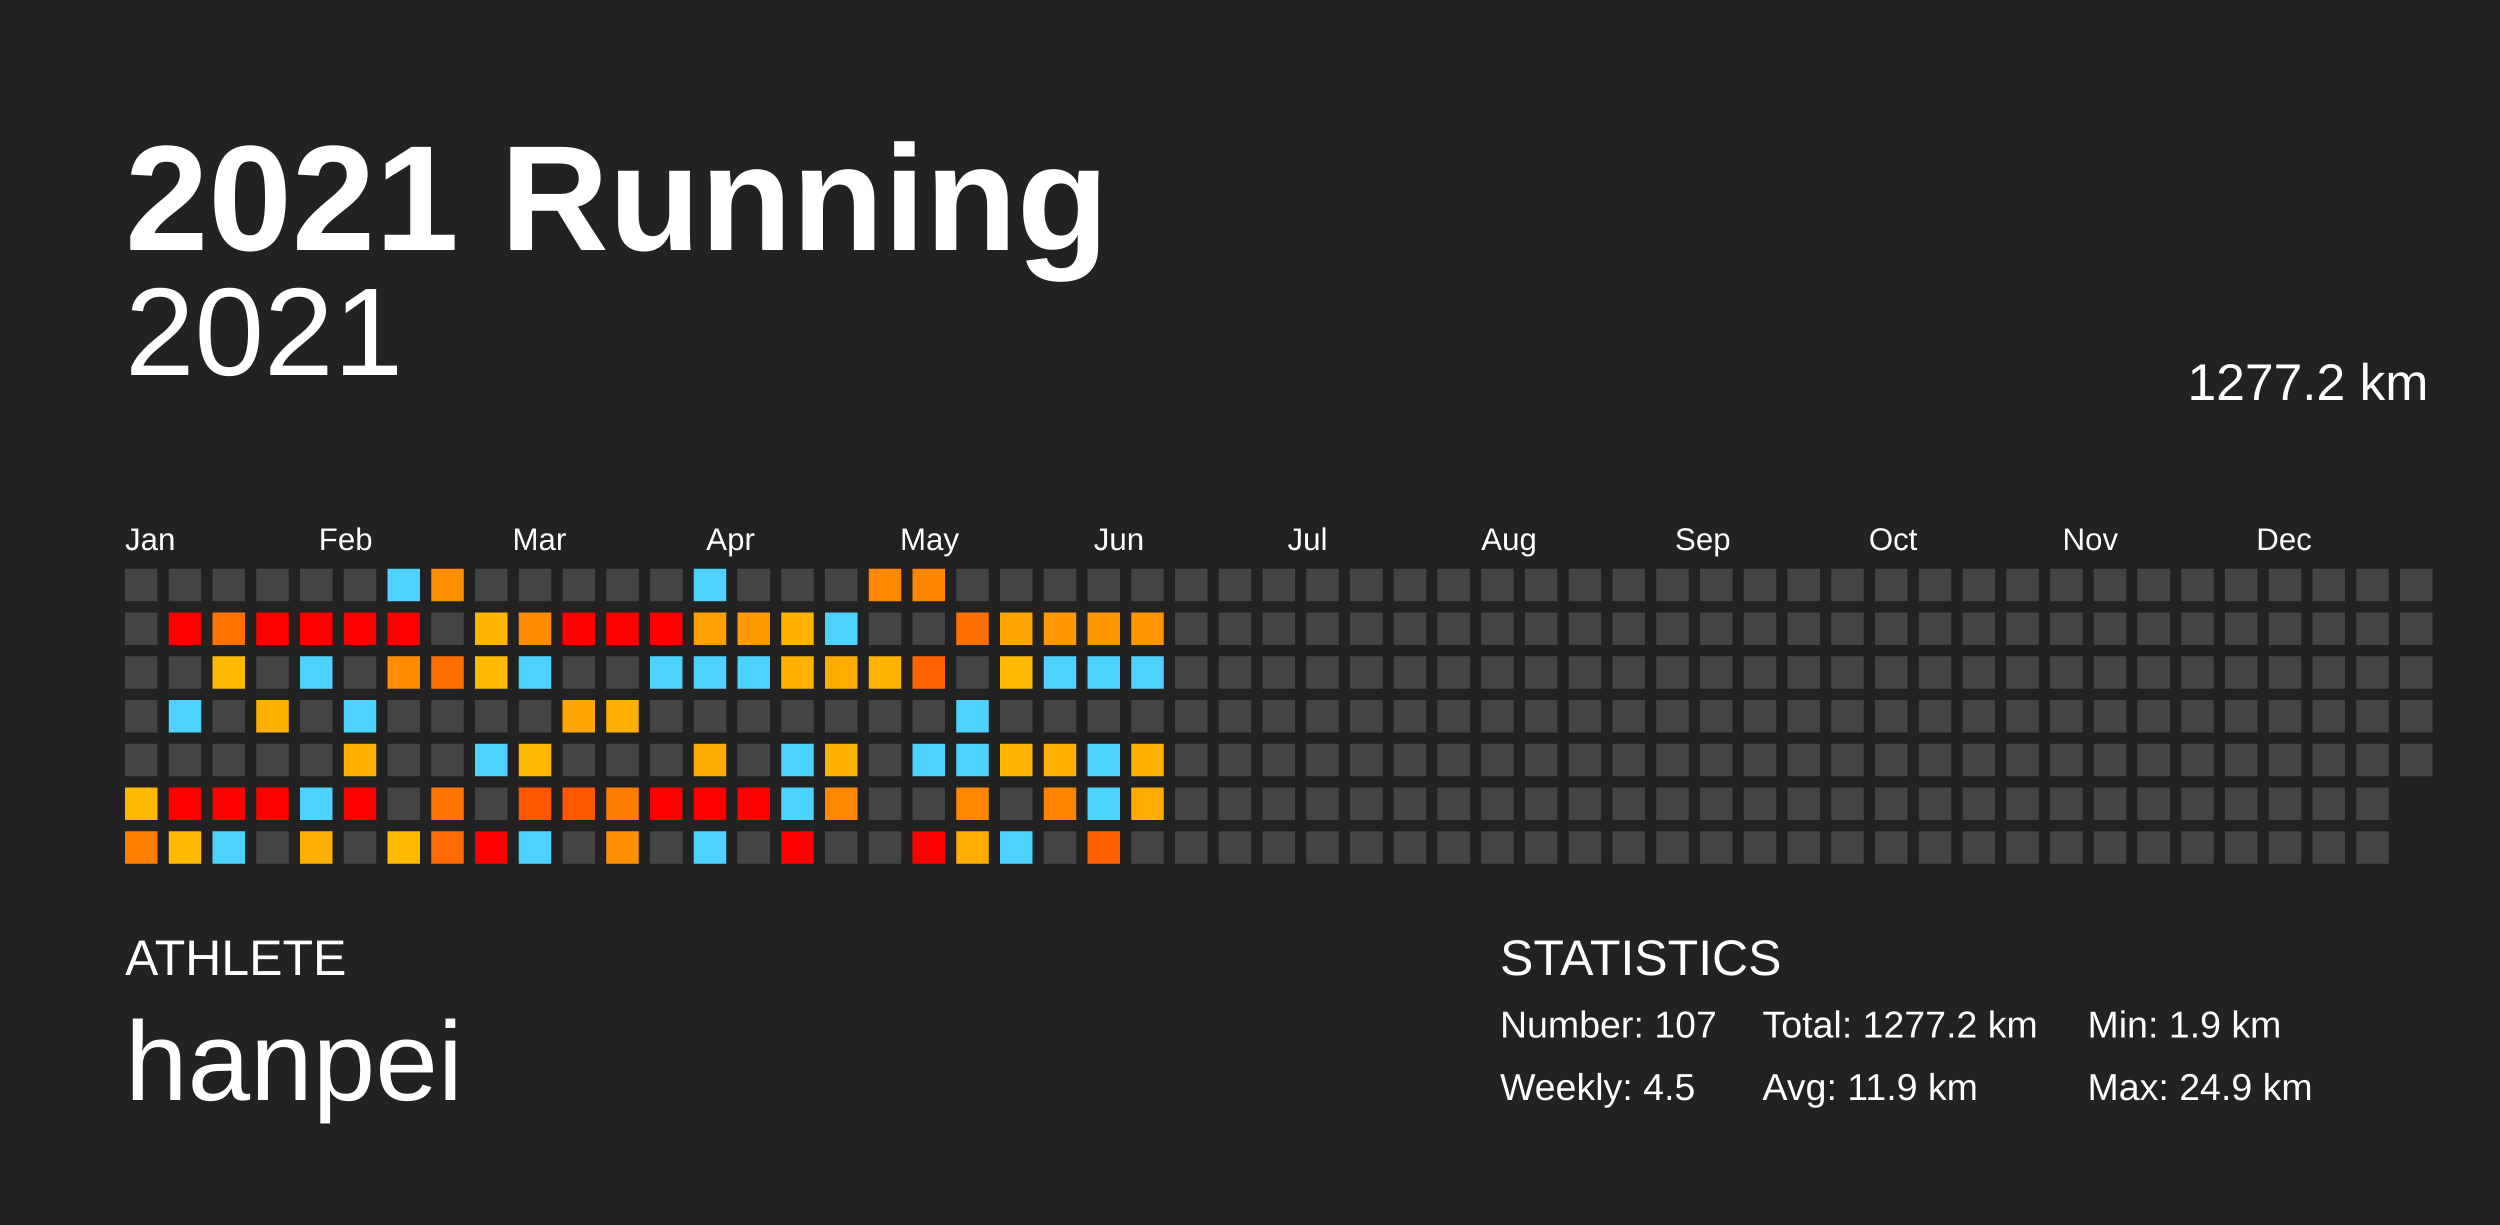
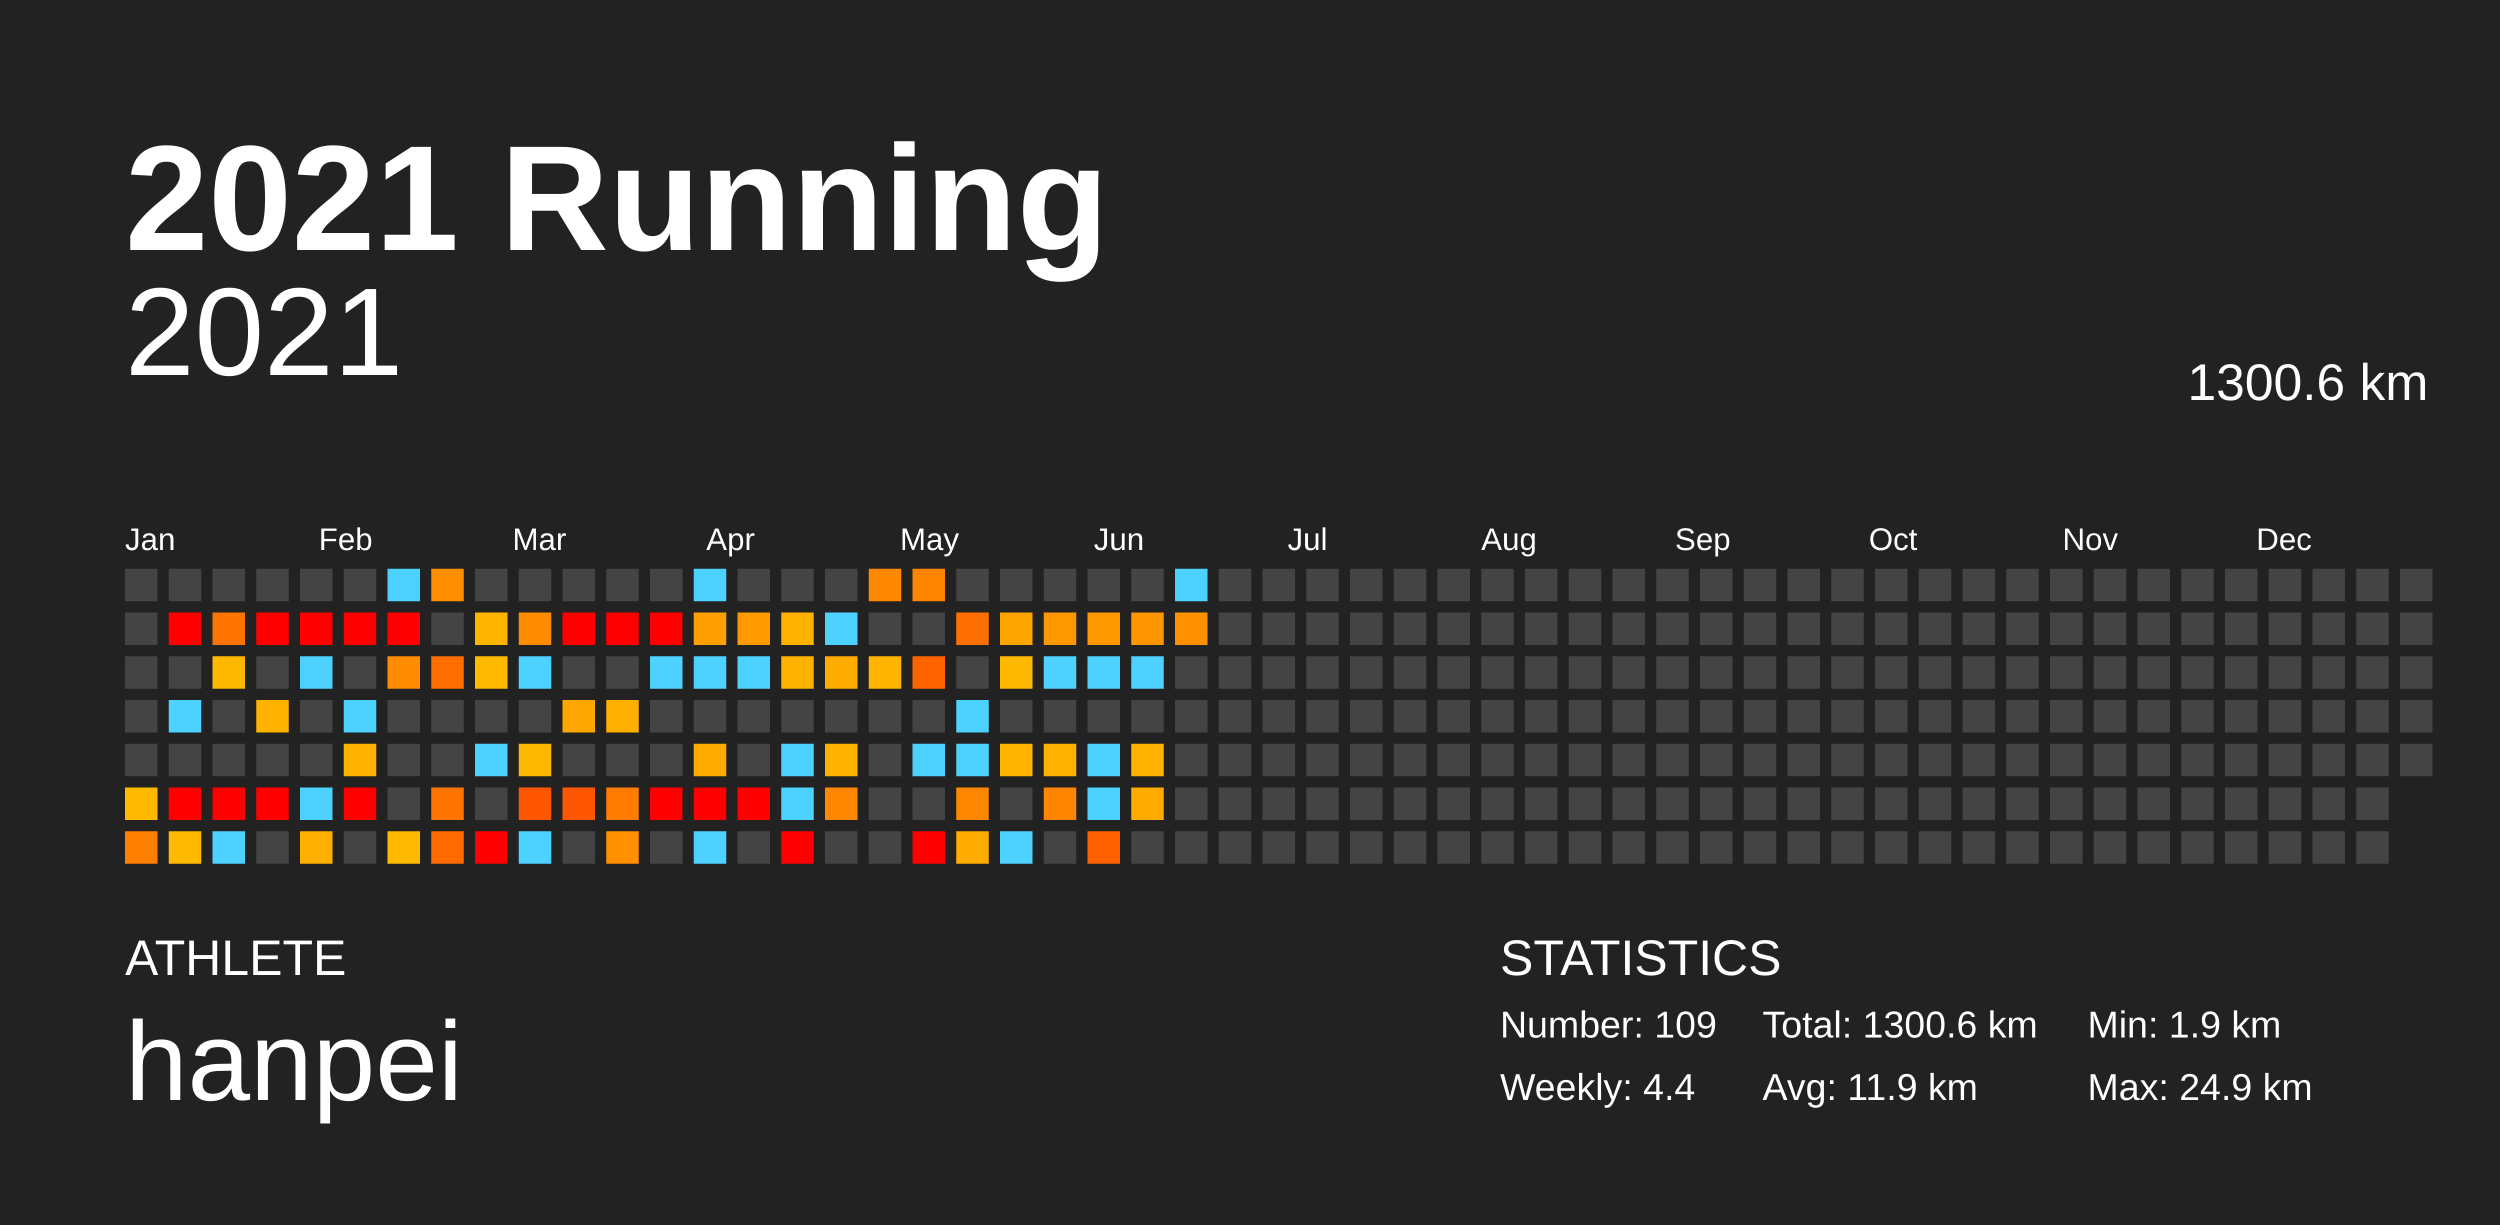
<svg xmlns="http://www.w3.org/2000/svg" baseProfile="full" height="98mm" version="1.1" viewBox="0,0,200,98" width="200mm">
  <defs />
  <rect fill="#222222" height="98" width="200" x="0" y="0" />
  <text fill="#FFFFFF" style="font-size:12px; font-family:Arial; font-weight:bold;" x="10" y="20">2021 Running</text>
  <text fill="#FFFFFF" style="font-size:4px; font-family:Arial" x="10" y="78">ATHLETE</text>
  <text fill="#FFFFFF" style="font-size:9px; font-family:Arial" x="10" y="88">hanpei</text>
  <text fill="#FFFFFF" style="font-size:4px; font-family:Arial" x="120" y="78">STATISTICS</text>
-   <text fill="#FFFFFF" style="font-size:3px; font-family:Arial" x="120" y="83">Number: 107</text>
-   <text fill="#FFFFFF" style="font-size:3px; font-family:Arial" x="120" y="88">Weekly: 4.5</text>
-   <text fill="#FFFFFF" style="font-size:3px; font-family:Arial" x="141" y="83">Total: 1277.2 km</text>
+   <text fill="#FFFFFF" style="font-size:3px; font-family:Arial" x="120" y="83">Number: 109</text>
+   <text fill="#FFFFFF" style="font-size:3px; font-family:Arial" x="120" y="88">Weekly: 4.4</text>
+   <text fill="#FFFFFF" style="font-size:3px; font-family:Arial" x="141" y="83">Total: 1300.6 km</text>
  <text fill="#FFFFFF" style="font-size:3px; font-family:Arial" x="141" y="88">Avg: 11.9 km</text>
  <text fill="#FFFFFF" style="font-size:3px; font-family:Arial" x="167" y="83">Min: 1.9 km</text>
  <text fill="#FFFFFF" style="font-size:3px; font-family:Arial" x="167" y="88">Max: 24.9 km</text>
  <text alignment-baseline="hanging" fill="#FFFFFF" style="font-size:10.0px; font-family:Arial;" x="10" y="30">2021</text>
-   <text alignment-baseline="hanging" fill="#FFFFFF" style="font-size:4.125px; font-family:Arial;" x="175" y="32">1277.2 km</text>
+   <text alignment-baseline="hanging" fill="#FFFFFF" style="font-size:4.125px; font-family:Arial;" x="175" y="32">1300.6 km</text>
  <text fill="#FFFFFF" style="font-size:2.5px; font-family:Arial" x="10.0" y="44">Jan</text>
  <text fill="#FFFFFF" style="font-size:2.5px; font-family:Arial" x="25.5" y="44">Feb</text>
  <text fill="#FFFFFF" style="font-size:2.5px; font-family:Arial" x="41.0" y="44">Mar</text>
  <text fill="#FFFFFF" style="font-size:2.5px; font-family:Arial" x="56.5" y="44">Apr</text>
  <text fill="#FFFFFF" style="font-size:2.5px; font-family:Arial" x="72.0" y="44">May</text>
  <text fill="#FFFFFF" style="font-size:2.5px; font-family:Arial" x="87.5" y="44">Jun</text>
  <text fill="#FFFFFF" style="font-size:2.5px; font-family:Arial" x="103.0" y="44">Jul</text>
  <text fill="#FFFFFF" style="font-size:2.5px; font-family:Arial" x="118.5" y="44">Aug</text>
  <text fill="#FFFFFF" style="font-size:2.5px; font-family:Arial" x="134.0" y="44">Sep</text>
  <text fill="#FFFFFF" style="font-size:2.5px; font-family:Arial" x="149.5" y="44">Oct</text>
  <text fill="#FFFFFF" style="font-size:2.5px; font-family:Arial" x="165.0" y="44">Nov</text>
  <text fill="#FFFFFF" style="font-size:2.5px; font-family:Arial" x="180.5" y="44">Dec</text>
  <rect fill="#444444" height="2.6" width="2.6" x="10.0" y="45.5" />
  <rect fill="#444444" height="2.6" width="2.6" x="10.0" y="49.0" />
  <rect fill="#444444" height="2.6" width="2.6" x="10.0" y="52.5" />
  <rect fill="#444444" height="2.6" width="2.6" x="10.0" y="56.0" />
  <rect fill="#444444" height="2.6" width="2.6" x="10.0" y="59.5" />
  <rect fill="#ffba00" height="2.6" width="2.6" x="10.0" y="63.0" />
  <rect fill="#ff8000" height="2.6" width="2.6" x="10.0" y="66.5" />
  <rect fill="#444444" height="2.6" width="2.6" x="13.5" y="45.5" />
  <rect fill="red" height="2.6" width="2.6" x="13.5" y="49.0" />
  <rect fill="#444444" height="2.6" width="2.6" x="13.5" y="52.5" />
  <rect fill="#4dd2ff" height="2.6" width="2.6" x="13.5" y="56.0" />
  <rect fill="#444444" height="2.6" width="2.6" x="13.5" y="59.5" />
  <rect fill="red" height="2.6" width="2.6" x="13.5" y="63.0" />
  <rect fill="#ffba00" height="2.6" width="2.6" x="13.5" y="66.5" />
  <rect fill="#444444" height="2.6" width="2.6" x="17.0" y="45.5" />
  <rect fill="#ff7400" height="2.6" width="2.6" x="17.0" y="49.0" />
  <rect fill="#ffb800" height="2.6" width="2.6" x="17.0" y="52.5" />
  <rect fill="#444444" height="2.6" width="2.6" x="17.0" y="56.0" />
  <rect fill="#444444" height="2.6" width="2.6" x="17.0" y="59.5" />
  <rect fill="red" height="2.6" width="2.6" x="17.0" y="63.0" />
  <rect fill="#4dd2ff" height="2.6" width="2.6" x="17.0" y="66.5" />
  <rect fill="#444444" height="2.6" width="2.6" x="20.5" y="45.5" />
  <rect fill="red" height="2.6" width="2.6" x="20.5" y="49.0" />
  <rect fill="#444444" height="2.6" width="2.6" x="20.5" y="52.5" />
  <rect fill="#ffb200" height="2.6" width="2.6" x="20.5" y="56.0" />
  <rect fill="#444444" height="2.6" width="2.6" x="20.5" y="59.5" />
  <rect fill="red" height="2.6" width="2.6" x="20.5" y="63.0" />
  <rect fill="#444444" height="2.6" width="2.6" x="20.5" y="66.5" />
  <rect fill="#444444" height="2.6" width="2.6" x="24.0" y="45.5" />
  <rect fill="red" height="2.6" width="2.6" x="24.0" y="49.0" />
  <rect fill="#4dd2ff" height="2.6" width="2.6" x="24.0" y="52.5" />
  <rect fill="#444444" height="2.6" width="2.6" x="24.0" y="56.0" />
  <rect fill="#444444" height="2.6" width="2.6" x="24.0" y="59.5" />
  <rect fill="#4dd2ff" height="2.6" width="2.6" x="24.0" y="63.0" />
  <rect fill="#ffaf00" height="2.6" width="2.6" x="24.0" y="66.5" />
  <rect fill="#444444" height="2.6" width="2.6" x="27.5" y="45.5" />
  <rect fill="red" height="2.6" width="2.6" x="27.5" y="49.0" />
  <rect fill="#444444" height="2.6" width="2.6" x="27.5" y="52.5" />
  <rect fill="#4dd2ff" height="2.6" width="2.6" x="27.5" y="56.0" />
  <rect fill="#ffb100" height="2.6" width="2.6" x="27.5" y="59.5" />
  <rect fill="red" height="2.6" width="2.6" x="27.5" y="63.0" />
  <rect fill="#444444" height="2.6" width="2.6" x="27.5" y="66.5" />
  <rect fill="#4dd2ff" height="2.6" width="2.6" x="31.0" y="45.5" />
  <rect fill="red" height="2.6" width="2.6" x="31.0" y="49.0" />
  <rect fill="#ff8c00" height="2.6" width="2.6" x="31.0" y="52.5" />
  <rect fill="#444444" height="2.6" width="2.6" x="31.0" y="56.0" />
  <rect fill="#444444" height="2.6" width="2.6" x="31.0" y="59.5" />
  <rect fill="#444444" height="2.6" width="2.6" x="31.0" y="63.0" />
  <rect fill="#ffba00" height="2.6" width="2.6" x="31.0" y="66.5" />
  <rect fill="#ff8f00" height="2.6" width="2.6" x="34.5" y="45.5" />
  <rect fill="#444444" height="2.6" width="2.6" x="34.5" y="49.0" />
  <rect fill="#ff6e00" height="2.6" width="2.6" x="34.5" y="52.5" />
  <rect fill="#444444" height="2.6" width="2.6" x="34.5" y="56.0" />
  <rect fill="#444444" height="2.6" width="2.6" x="34.5" y="59.5" />
  <rect fill="#ff7500" height="2.6" width="2.6" x="34.5" y="63.0" />
  <rect fill="#ff6b00" height="2.6" width="2.6" x="34.5" y="66.5" />
  <rect fill="#444444" height="2.6" width="2.6" x="38.0" y="45.5" />
  <rect fill="#ffb400" height="2.6" width="2.6" x="38.0" y="49.0" />
  <rect fill="#ffba00" height="2.6" width="2.6" x="38.0" y="52.5" />
  <rect fill="#444444" height="2.6" width="2.6" x="38.0" y="56.0" />
  <rect fill="#4dd2ff" height="2.6" width="2.6" x="38.0" y="59.5" />
  <rect fill="#444444" height="2.6" width="2.6" x="38.0" y="63.0" />
  <rect fill="red" height="2.6" width="2.6" x="38.0" y="66.5" />
  <rect fill="#444444" height="2.6" width="2.6" x="41.5" y="45.5" />
  <rect fill="#ff8b00" height="2.6" width="2.6" x="41.5" y="49.0" />
  <rect fill="#4dd2ff" height="2.6" width="2.6" x="41.5" y="52.5" />
  <rect fill="#444444" height="2.6" width="2.6" x="41.5" y="56.0" />
  <rect fill="#ffb800" height="2.6" width="2.6" x="41.5" y="59.5" />
  <rect fill="#ff5600" height="2.6" width="2.6" x="41.5" y="63.0" />
  <rect fill="#4dd2ff" height="2.6" width="2.6" x="41.5" y="66.5" />
  <rect fill="#444444" height="2.6" width="2.6" x="45.0" y="45.5" />
  <rect fill="red" height="2.6" width="2.6" x="45.0" y="49.0" />
  <rect fill="#444444" height="2.6" width="2.6" x="45.0" y="52.5" />
  <rect fill="#ffa700" height="2.6" width="2.6" x="45.0" y="56.0" />
  <rect fill="#444444" height="2.6" width="2.6" x="45.0" y="59.5" />
  <rect fill="#ff5600" height="2.6" width="2.6" x="45.0" y="63.0" />
  <rect fill="#444444" height="2.6" width="2.6" x="45.0" y="66.5" />
  <rect fill="#444444" height="2.6" width="2.6" x="48.5" y="45.5" />
  <rect fill="red" height="2.6" width="2.6" x="48.5" y="49.0" />
  <rect fill="#444444" height="2.6" width="2.6" x="48.5" y="52.5" />
  <rect fill="#ffaf00" height="2.6" width="2.6" x="48.5" y="56.0" />
  <rect fill="#444444" height="2.6" width="2.6" x="48.5" y="59.5" />
  <rect fill="#ff7c00" height="2.6" width="2.6" x="48.5" y="63.0" />
  <rect fill="#ff9000" height="2.6" width="2.6" x="48.5" y="66.5" />
  <rect fill="#444444" height="2.6" width="2.6" x="52.0" y="45.5" />
  <rect fill="red" height="2.6" width="2.6" x="52.0" y="49.0" />
  <rect fill="#4dd2ff" height="2.6" width="2.6" x="52.0" y="52.5" />
  <rect fill="#444444" height="2.6" width="2.6" x="52.0" y="56.0" />
  <rect fill="#444444" height="2.6" width="2.6" x="52.0" y="59.5" />
  <rect fill="red" height="2.6" width="2.6" x="52.0" y="63.0" />
  <rect fill="#444444" height="2.6" width="2.6" x="52.0" y="66.5" />
  <rect fill="#4dd2ff" height="2.6" width="2.6" x="55.5" y="45.5" />
  <rect fill="#ffa000" height="2.6" width="2.6" x="55.5" y="49.0" />
  <rect fill="#4dd2ff" height="2.6" width="2.6" x="55.5" y="52.5" />
  <rect fill="#444444" height="2.6" width="2.6" x="55.5" y="56.0" />
  <rect fill="#ffaa00" height="2.6" width="2.6" x="55.5" y="59.5" />
  <rect fill="red" height="2.6" width="2.6" x="55.5" y="63.0" />
  <rect fill="#4dd2ff" height="2.6" width="2.6" x="55.5" y="66.5" />
  <rect fill="#444444" height="2.6" width="2.6" x="59.0" y="45.5" />
  <rect fill="#ff9a00" height="2.6" width="2.6" x="59.0" y="49.0" />
  <rect fill="#4dd2ff" height="2.6" width="2.6" x="59.0" y="52.5" />
  <rect fill="#444444" height="2.6" width="2.6" x="59.0" y="56.0" />
  <rect fill="#444444" height="2.6" width="2.6" x="59.0" y="59.5" />
  <rect fill="red" height="2.6" width="2.6" x="59.0" y="63.0" />
  <rect fill="#444444" height="2.6" width="2.6" x="59.0" y="66.5" />
  <rect fill="#444444" height="2.6" width="2.6" x="62.5" y="45.5" />
  <rect fill="#ffb100" height="2.6" width="2.6" x="62.5" y="49.0" />
  <rect fill="#ffb200" height="2.6" width="2.6" x="62.5" y="52.5" />
  <rect fill="#444444" height="2.6" width="2.6" x="62.5" y="56.0" />
  <rect fill="#4dd2ff" height="2.6" width="2.6" x="62.5" y="59.5" />
  <rect fill="#4dd2ff" height="2.6" width="2.6" x="62.5" y="63.0" />
  <rect fill="red" height="2.6" width="2.6" x="62.5" y="66.5" />
  <rect fill="#444444" height="2.6" width="2.6" x="66.0" y="45.5" />
  <rect fill="#4dd2ff" height="2.6" width="2.6" x="66.0" y="49.0" />
  <rect fill="#ffac00" height="2.6" width="2.6" x="66.0" y="52.5" />
  <rect fill="#444444" height="2.6" width="2.6" x="66.0" y="56.0" />
  <rect fill="#ffb300" height="2.6" width="2.6" x="66.0" y="59.5" />
  <rect fill="#ff8800" height="2.6" width="2.6" x="66.0" y="63.0" />
  <rect fill="#444444" height="2.6" width="2.6" x="66.0" y="66.5" />
  <rect fill="#ff8800" height="2.6" width="2.6" x="69.5" y="45.5" />
  <rect fill="#444444" height="2.6" width="2.6" x="69.5" y="49.0" />
  <rect fill="#ffb400" height="2.6" width="2.6" x="69.5" y="52.5" />
  <rect fill="#444444" height="2.6" width="2.6" x="69.5" y="56.0" />
  <rect fill="#444444" height="2.6" width="2.6" x="69.5" y="59.5" />
  <rect fill="#444444" height="2.6" width="2.6" x="69.5" y="63.0" />
  <rect fill="#444444" height="2.6" width="2.6" x="69.5" y="66.5" />
  <rect fill="#ff8400" height="2.6" width="2.6" x="73.0" y="45.5" />
  <rect fill="#444444" height="2.6" width="2.6" x="73.0" y="49.0" />
  <rect fill="#ff6300" height="2.6" width="2.6" x="73.0" y="52.5" />
  <rect fill="#444444" height="2.6" width="2.6" x="73.0" y="56.0" />
  <rect fill="#4dd2ff" height="2.6" width="2.6" x="73.0" y="59.5" />
  <rect fill="#444444" height="2.6" width="2.6" x="73.0" y="63.0" />
  <rect fill="red" height="2.6" width="2.6" x="73.0" y="66.5" />
  <rect fill="#444444" height="2.6" width="2.6" x="76.5" y="45.5" />
  <rect fill="#ff6f00" height="2.6" width="2.6" x="76.5" y="49.0" />
  <rect fill="#444444" height="2.6" width="2.6" x="76.5" y="52.5" />
  <rect fill="#4dd2ff" height="2.6" width="2.6" x="76.5" y="56.0" />
  <rect fill="#4dd2ff" height="2.6" width="2.6" x="76.5" y="59.5" />
  <rect fill="#ff8800" height="2.6" width="2.6" x="76.5" y="63.0" />
  <rect fill="#ffac00" height="2.6" width="2.6" x="76.5" y="66.5" />
  <rect fill="#444444" height="2.6" width="2.6" x="80.0" y="45.5" />
  <rect fill="#ffa500" height="2.6" width="2.6" x="80.0" y="49.0" />
  <rect fill="#ffb900" height="2.6" width="2.6" x="80.0" y="52.5" />
  <rect fill="#444444" height="2.6" width="2.6" x="80.0" y="56.0" />
  <rect fill="#ffb500" height="2.6" width="2.6" x="80.0" y="59.5" />
  <rect fill="#444444" height="2.6" width="2.6" x="80.0" y="63.0" />
  <rect fill="#4dd2ff" height="2.6" width="2.6" x="80.0" y="66.5" />
  <rect fill="#444444" height="2.6" width="2.6" x="83.5" y="45.5" />
  <rect fill="#ff9800" height="2.6" width="2.6" x="83.5" y="49.0" />
  <rect fill="#4dd2ff" height="2.6" width="2.6" x="83.5" y="52.5" />
  <rect fill="#444444" height="2.6" width="2.6" x="83.5" y="56.0" />
  <rect fill="#ffb100" height="2.6" width="2.6" x="83.5" y="59.5" />
  <rect fill="#ff8400" height="2.6" width="2.6" x="83.5" y="63.0" />
  <rect fill="#444444" height="2.6" width="2.6" x="83.5" y="66.5" />
  <rect fill="#444444" height="2.6" width="2.6" x="87.0" y="45.5" />
  <rect fill="#ff9800" height="2.6" width="2.6" x="87.0" y="49.0" />
  <rect fill="#4dd2ff" height="2.6" width="2.6" x="87.0" y="52.5" />
  <rect fill="#444444" height="2.6" width="2.6" x="87.0" y="56.0" />
  <rect fill="#4dd2ff" height="2.6" width="2.6" x="87.0" y="59.5" />
  <rect fill="#4dd2ff" height="2.6" width="2.6" x="87.0" y="63.0" />
  <rect fill="#ff6100" height="2.6" width="2.6" x="87.0" y="66.5" />
  <rect fill="#444444" height="2.6" width="2.6" x="90.5" y="45.5" />
  <rect fill="#ff9500" height="2.6" width="2.6" x="90.5" y="49.0" />
  <rect fill="#4dd2ff" height="2.6" width="2.6" x="90.5" y="52.5" />
  <rect fill="#444444" height="2.6" width="2.6" x="90.5" y="56.0" />
  <rect fill="#ffb300" height="2.6" width="2.6" x="90.5" y="59.5" />
  <rect fill="#ffab00" height="2.6" width="2.6" x="90.5" y="63.0" />
  <rect fill="#444444" height="2.6" width="2.6" x="90.5" y="66.5" />
-   <rect fill="#444444" height="2.6" width="2.6" x="94.0" y="45.5" />
-   <rect fill="#444444" height="2.6" width="2.6" x="94.0" y="49.0" />
+   <rect fill="#4dd2ff" height="2.6" width="2.6" x="94.0" y="45.5" />
+   <rect fill="#ff9100" height="2.6" width="2.6" x="94.0" y="49.0" />
  <rect fill="#444444" height="2.6" width="2.6" x="94.0" y="52.5" />
  <rect fill="#444444" height="2.6" width="2.6" x="94.0" y="56.0" />
  <rect fill="#444444" height="2.6" width="2.6" x="94.0" y="59.5" />
  <rect fill="#444444" height="2.6" width="2.6" x="94.0" y="63.0" />
  <rect fill="#444444" height="2.6" width="2.6" x="94.0" y="66.5" />
  <rect fill="#444444" height="2.6" width="2.6" x="97.5" y="45.5" />
  <rect fill="#444444" height="2.6" width="2.6" x="97.5" y="49.0" />
  <rect fill="#444444" height="2.6" width="2.6" x="97.5" y="52.5" />
  <rect fill="#444444" height="2.6" width="2.6" x="97.5" y="56.0" />
  <rect fill="#444444" height="2.6" width="2.6" x="97.5" y="59.5" />
  <rect fill="#444444" height="2.6" width="2.6" x="97.5" y="63.0" />
  <rect fill="#444444" height="2.6" width="2.6" x="97.5" y="66.5" />
  <rect fill="#444444" height="2.6" width="2.6" x="101.0" y="45.5" />
  <rect fill="#444444" height="2.6" width="2.6" x="101.0" y="49.0" />
  <rect fill="#444444" height="2.6" width="2.6" x="101.0" y="52.5" />
  <rect fill="#444444" height="2.6" width="2.6" x="101.0" y="56.0" />
  <rect fill="#444444" height="2.6" width="2.6" x="101.0" y="59.5" />
  <rect fill="#444444" height="2.6" width="2.6" x="101.0" y="63.0" />
  <rect fill="#444444" height="2.6" width="2.6" x="101.0" y="66.5" />
  <rect fill="#444444" height="2.6" width="2.6" x="104.5" y="45.5" />
  <rect fill="#444444" height="2.6" width="2.6" x="104.5" y="49.0" />
  <rect fill="#444444" height="2.6" width="2.6" x="104.5" y="52.5" />
  <rect fill="#444444" height="2.6" width="2.6" x="104.5" y="56.0" />
  <rect fill="#444444" height="2.6" width="2.6" x="104.5" y="59.5" />
  <rect fill="#444444" height="2.6" width="2.6" x="104.5" y="63.0" />
  <rect fill="#444444" height="2.6" width="2.6" x="104.5" y="66.5" />
  <rect fill="#444444" height="2.6" width="2.6" x="108.0" y="45.5" />
  <rect fill="#444444" height="2.6" width="2.6" x="108.0" y="49.0" />
  <rect fill="#444444" height="2.6" width="2.6" x="108.0" y="52.5" />
  <rect fill="#444444" height="2.6" width="2.6" x="108.0" y="56.0" />
  <rect fill="#444444" height="2.6" width="2.6" x="108.0" y="59.5" />
  <rect fill="#444444" height="2.6" width="2.6" x="108.0" y="63.0" />
  <rect fill="#444444" height="2.6" width="2.6" x="108.0" y="66.5" />
  <rect fill="#444444" height="2.6" width="2.6" x="111.5" y="45.5" />
  <rect fill="#444444" height="2.6" width="2.6" x="111.5" y="49.0" />
  <rect fill="#444444" height="2.6" width="2.6" x="111.5" y="52.5" />
  <rect fill="#444444" height="2.6" width="2.6" x="111.5" y="56.0" />
  <rect fill="#444444" height="2.6" width="2.6" x="111.5" y="59.5" />
  <rect fill="#444444" height="2.6" width="2.6" x="111.5" y="63.0" />
  <rect fill="#444444" height="2.6" width="2.6" x="111.5" y="66.5" />
  <rect fill="#444444" height="2.6" width="2.6" x="115.0" y="45.5" />
  <rect fill="#444444" height="2.6" width="2.6" x="115.0" y="49.0" />
  <rect fill="#444444" height="2.6" width="2.6" x="115.0" y="52.5" />
  <rect fill="#444444" height="2.6" width="2.6" x="115.0" y="56.0" />
  <rect fill="#444444" height="2.6" width="2.6" x="115.0" y="59.5" />
  <rect fill="#444444" height="2.6" width="2.6" x="115.0" y="63.0" />
  <rect fill="#444444" height="2.6" width="2.6" x="115.0" y="66.5" />
  <rect fill="#444444" height="2.6" width="2.6" x="118.5" y="45.5" />
  <rect fill="#444444" height="2.6" width="2.6" x="118.5" y="49.0" />
  <rect fill="#444444" height="2.6" width="2.6" x="118.5" y="52.5" />
  <rect fill="#444444" height="2.6" width="2.6" x="118.5" y="56.0" />
  <rect fill="#444444" height="2.6" width="2.6" x="118.5" y="59.5" />
  <rect fill="#444444" height="2.6" width="2.6" x="118.5" y="63.0" />
  <rect fill="#444444" height="2.6" width="2.6" x="118.5" y="66.5" />
  <rect fill="#444444" height="2.6" width="2.6" x="122.0" y="45.5" />
  <rect fill="#444444" height="2.6" width="2.6" x="122.0" y="49.0" />
  <rect fill="#444444" height="2.6" width="2.6" x="122.0" y="52.5" />
  <rect fill="#444444" height="2.6" width="2.6" x="122.0" y="56.0" />
  <rect fill="#444444" height="2.6" width="2.6" x="122.0" y="59.5" />
  <rect fill="#444444" height="2.6" width="2.6" x="122.0" y="63.0" />
  <rect fill="#444444" height="2.6" width="2.6" x="122.0" y="66.5" />
  <rect fill="#444444" height="2.6" width="2.6" x="125.5" y="45.5" />
  <rect fill="#444444" height="2.6" width="2.6" x="125.5" y="49.0" />
  <rect fill="#444444" height="2.6" width="2.6" x="125.5" y="52.5" />
  <rect fill="#444444" height="2.6" width="2.6" x="125.5" y="56.0" />
  <rect fill="#444444" height="2.6" width="2.6" x="125.5" y="59.5" />
  <rect fill="#444444" height="2.6" width="2.6" x="125.5" y="63.0" />
  <rect fill="#444444" height="2.6" width="2.6" x="125.5" y="66.5" />
  <rect fill="#444444" height="2.6" width="2.6" x="129.0" y="45.5" />
  <rect fill="#444444" height="2.6" width="2.6" x="129.0" y="49.0" />
  <rect fill="#444444" height="2.6" width="2.6" x="129.0" y="52.5" />
  <rect fill="#444444" height="2.6" width="2.6" x="129.0" y="56.0" />
  <rect fill="#444444" height="2.6" width="2.6" x="129.0" y="59.5" />
  <rect fill="#444444" height="2.6" width="2.6" x="129.0" y="63.0" />
  <rect fill="#444444" height="2.6" width="2.6" x="129.0" y="66.5" />
  <rect fill="#444444" height="2.6" width="2.6" x="132.5" y="45.5" />
  <rect fill="#444444" height="2.6" width="2.6" x="132.5" y="49.0" />
  <rect fill="#444444" height="2.6" width="2.6" x="132.5" y="52.5" />
  <rect fill="#444444" height="2.6" width="2.6" x="132.5" y="56.0" />
  <rect fill="#444444" height="2.6" width="2.6" x="132.5" y="59.5" />
  <rect fill="#444444" height="2.6" width="2.6" x="132.5" y="63.0" />
  <rect fill="#444444" height="2.6" width="2.6" x="132.5" y="66.5" />
  <rect fill="#444444" height="2.6" width="2.6" x="136.0" y="45.5" />
  <rect fill="#444444" height="2.6" width="2.6" x="136.0" y="49.0" />
  <rect fill="#444444" height="2.6" width="2.6" x="136.0" y="52.5" />
  <rect fill="#444444" height="2.6" width="2.6" x="136.0" y="56.0" />
  <rect fill="#444444" height="2.6" width="2.6" x="136.0" y="59.5" />
  <rect fill="#444444" height="2.6" width="2.6" x="136.0" y="63.0" />
  <rect fill="#444444" height="2.6" width="2.6" x="136.0" y="66.5" />
  <rect fill="#444444" height="2.6" width="2.6" x="139.5" y="45.5" />
  <rect fill="#444444" height="2.6" width="2.6" x="139.5" y="49.0" />
  <rect fill="#444444" height="2.6" width="2.6" x="139.5" y="52.5" />
  <rect fill="#444444" height="2.6" width="2.6" x="139.5" y="56.0" />
  <rect fill="#444444" height="2.6" width="2.6" x="139.5" y="59.5" />
  <rect fill="#444444" height="2.6" width="2.6" x="139.5" y="63.0" />
  <rect fill="#444444" height="2.6" width="2.6" x="139.5" y="66.5" />
  <rect fill="#444444" height="2.6" width="2.6" x="143.0" y="45.5" />
  <rect fill="#444444" height="2.6" width="2.6" x="143.0" y="49.0" />
  <rect fill="#444444" height="2.6" width="2.6" x="143.0" y="52.5" />
  <rect fill="#444444" height="2.6" width="2.6" x="143.0" y="56.0" />
  <rect fill="#444444" height="2.6" width="2.6" x="143.0" y="59.5" />
  <rect fill="#444444" height="2.6" width="2.6" x="143.0" y="63.0" />
  <rect fill="#444444" height="2.6" width="2.6" x="143.0" y="66.5" />
  <rect fill="#444444" height="2.6" width="2.6" x="146.5" y="45.5" />
  <rect fill="#444444" height="2.6" width="2.6" x="146.5" y="49.0" />
  <rect fill="#444444" height="2.6" width="2.6" x="146.5" y="52.5" />
  <rect fill="#444444" height="2.6" width="2.6" x="146.5" y="56.0" />
  <rect fill="#444444" height="2.6" width="2.6" x="146.5" y="59.5" />
  <rect fill="#444444" height="2.6" width="2.6" x="146.5" y="63.0" />
  <rect fill="#444444" height="2.6" width="2.6" x="146.5" y="66.5" />
  <rect fill="#444444" height="2.6" width="2.6" x="150.0" y="45.5" />
  <rect fill="#444444" height="2.6" width="2.6" x="150.0" y="49.0" />
  <rect fill="#444444" height="2.6" width="2.6" x="150.0" y="52.5" />
  <rect fill="#444444" height="2.6" width="2.6" x="150.0" y="56.0" />
  <rect fill="#444444" height="2.6" width="2.6" x="150.0" y="59.5" />
  <rect fill="#444444" height="2.6" width="2.6" x="150.0" y="63.0" />
  <rect fill="#444444" height="2.6" width="2.6" x="150.0" y="66.5" />
  <rect fill="#444444" height="2.6" width="2.6" x="153.5" y="45.5" />
  <rect fill="#444444" height="2.6" width="2.6" x="153.5" y="49.0" />
  <rect fill="#444444" height="2.6" width="2.6" x="153.5" y="52.5" />
  <rect fill="#444444" height="2.6" width="2.6" x="153.5" y="56.0" />
  <rect fill="#444444" height="2.6" width="2.6" x="153.5" y="59.5" />
  <rect fill="#444444" height="2.6" width="2.6" x="153.5" y="63.0" />
  <rect fill="#444444" height="2.6" width="2.6" x="153.5" y="66.5" />
  <rect fill="#444444" height="2.6" width="2.6" x="157.0" y="45.5" />
  <rect fill="#444444" height="2.6" width="2.6" x="157.0" y="49.0" />
  <rect fill="#444444" height="2.6" width="2.6" x="157.0" y="52.5" />
  <rect fill="#444444" height="2.6" width="2.6" x="157.0" y="56.0" />
  <rect fill="#444444" height="2.6" width="2.6" x="157.0" y="59.5" />
  <rect fill="#444444" height="2.6" width="2.6" x="157.0" y="63.0" />
  <rect fill="#444444" height="2.6" width="2.6" x="157.0" y="66.5" />
  <rect fill="#444444" height="2.6" width="2.6" x="160.5" y="45.5" />
  <rect fill="#444444" height="2.6" width="2.6" x="160.5" y="49.0" />
  <rect fill="#444444" height="2.6" width="2.6" x="160.5" y="52.5" />
  <rect fill="#444444" height="2.6" width="2.6" x="160.5" y="56.0" />
  <rect fill="#444444" height="2.6" width="2.6" x="160.5" y="59.5" />
  <rect fill="#444444" height="2.6" width="2.6" x="160.5" y="63.0" />
  <rect fill="#444444" height="2.6" width="2.6" x="160.5" y="66.5" />
  <rect fill="#444444" height="2.6" width="2.6" x="164.0" y="45.5" />
  <rect fill="#444444" height="2.6" width="2.6" x="164.0" y="49.0" />
  <rect fill="#444444" height="2.6" width="2.6" x="164.0" y="52.5" />
  <rect fill="#444444" height="2.6" width="2.6" x="164.0" y="56.0" />
  <rect fill="#444444" height="2.6" width="2.6" x="164.0" y="59.5" />
  <rect fill="#444444" height="2.6" width="2.6" x="164.0" y="63.0" />
  <rect fill="#444444" height="2.6" width="2.6" x="164.0" y="66.5" />
  <rect fill="#444444" height="2.6" width="2.6" x="167.5" y="45.5" />
  <rect fill="#444444" height="2.6" width="2.6" x="167.5" y="49.0" />
  <rect fill="#444444" height="2.6" width="2.6" x="167.5" y="52.5" />
  <rect fill="#444444" height="2.6" width="2.6" x="167.5" y="56.0" />
  <rect fill="#444444" height="2.6" width="2.6" x="167.5" y="59.5" />
  <rect fill="#444444" height="2.6" width="2.6" x="167.5" y="63.0" />
  <rect fill="#444444" height="2.6" width="2.6" x="167.5" y="66.5" />
  <rect fill="#444444" height="2.6" width="2.6" x="171.0" y="45.5" />
  <rect fill="#444444" height="2.6" width="2.6" x="171.0" y="49.0" />
  <rect fill="#444444" height="2.6" width="2.6" x="171.0" y="52.5" />
  <rect fill="#444444" height="2.6" width="2.6" x="171.0" y="56.0" />
  <rect fill="#444444" height="2.6" width="2.6" x="171.0" y="59.5" />
  <rect fill="#444444" height="2.6" width="2.6" x="171.0" y="63.0" />
  <rect fill="#444444" height="2.6" width="2.6" x="171.0" y="66.5" />
  <rect fill="#444444" height="2.6" width="2.6" x="174.5" y="45.5" />
  <rect fill="#444444" height="2.6" width="2.6" x="174.5" y="49.0" />
  <rect fill="#444444" height="2.6" width="2.6" x="174.5" y="52.5" />
  <rect fill="#444444" height="2.6" width="2.6" x="174.5" y="56.0" />
  <rect fill="#444444" height="2.6" width="2.6" x="174.5" y="59.5" />
  <rect fill="#444444" height="2.6" width="2.6" x="174.5" y="63.0" />
  <rect fill="#444444" height="2.6" width="2.6" x="174.5" y="66.5" />
  <rect fill="#444444" height="2.6" width="2.6" x="178.0" y="45.5" />
  <rect fill="#444444" height="2.6" width="2.6" x="178.0" y="49.0" />
  <rect fill="#444444" height="2.6" width="2.6" x="178.0" y="52.5" />
  <rect fill="#444444" height="2.6" width="2.6" x="178.0" y="56.0" />
  <rect fill="#444444" height="2.6" width="2.6" x="178.0" y="59.5" />
  <rect fill="#444444" height="2.6" width="2.6" x="178.0" y="63.0" />
  <rect fill="#444444" height="2.6" width="2.6" x="178.0" y="66.5" />
  <rect fill="#444444" height="2.6" width="2.6" x="181.5" y="45.5" />
  <rect fill="#444444" height="2.6" width="2.6" x="181.5" y="49.0" />
  <rect fill="#444444" height="2.6" width="2.6" x="181.5" y="52.5" />
  <rect fill="#444444" height="2.6" width="2.6" x="181.5" y="56.0" />
  <rect fill="#444444" height="2.6" width="2.6" x="181.5" y="59.5" />
  <rect fill="#444444" height="2.6" width="2.6" x="181.5" y="63.0" />
  <rect fill="#444444" height="2.6" width="2.6" x="181.5" y="66.5" />
  <rect fill="#444444" height="2.6" width="2.6" x="185.0" y="45.5" />
  <rect fill="#444444" height="2.6" width="2.6" x="185.0" y="49.0" />
  <rect fill="#444444" height="2.6" width="2.6" x="185.0" y="52.5" />
  <rect fill="#444444" height="2.6" width="2.6" x="185.0" y="56.0" />
  <rect fill="#444444" height="2.6" width="2.6" x="185.0" y="59.5" />
  <rect fill="#444444" height="2.6" width="2.6" x="185.0" y="63.0" />
  <rect fill="#444444" height="2.6" width="2.6" x="185.0" y="66.5" />
  <rect fill="#444444" height="2.6" width="2.6" x="188.5" y="45.5" />
  <rect fill="#444444" height="2.6" width="2.6" x="188.5" y="49.0" />
  <rect fill="#444444" height="2.6" width="2.6" x="188.5" y="52.5" />
  <rect fill="#444444" height="2.6" width="2.6" x="188.5" y="56.0" />
  <rect fill="#444444" height="2.6" width="2.6" x="188.5" y="59.5" />
  <rect fill="#444444" height="2.6" width="2.6" x="188.5" y="63.0" />
  <rect fill="#444444" height="2.6" width="2.6" x="188.5" y="66.5" />
  <rect fill="#444444" height="2.6" width="2.6" x="192.0" y="45.5" />
  <rect fill="#444444" height="2.6" width="2.6" x="192.0" y="49.0" />
  <rect fill="#444444" height="2.6" width="2.6" x="192.0" y="52.5" />
  <rect fill="#444444" height="2.6" width="2.6" x="192.0" y="56.0" />
  <rect fill="#444444" height="2.6" width="2.6" x="192.0" y="59.5" />
</svg>
